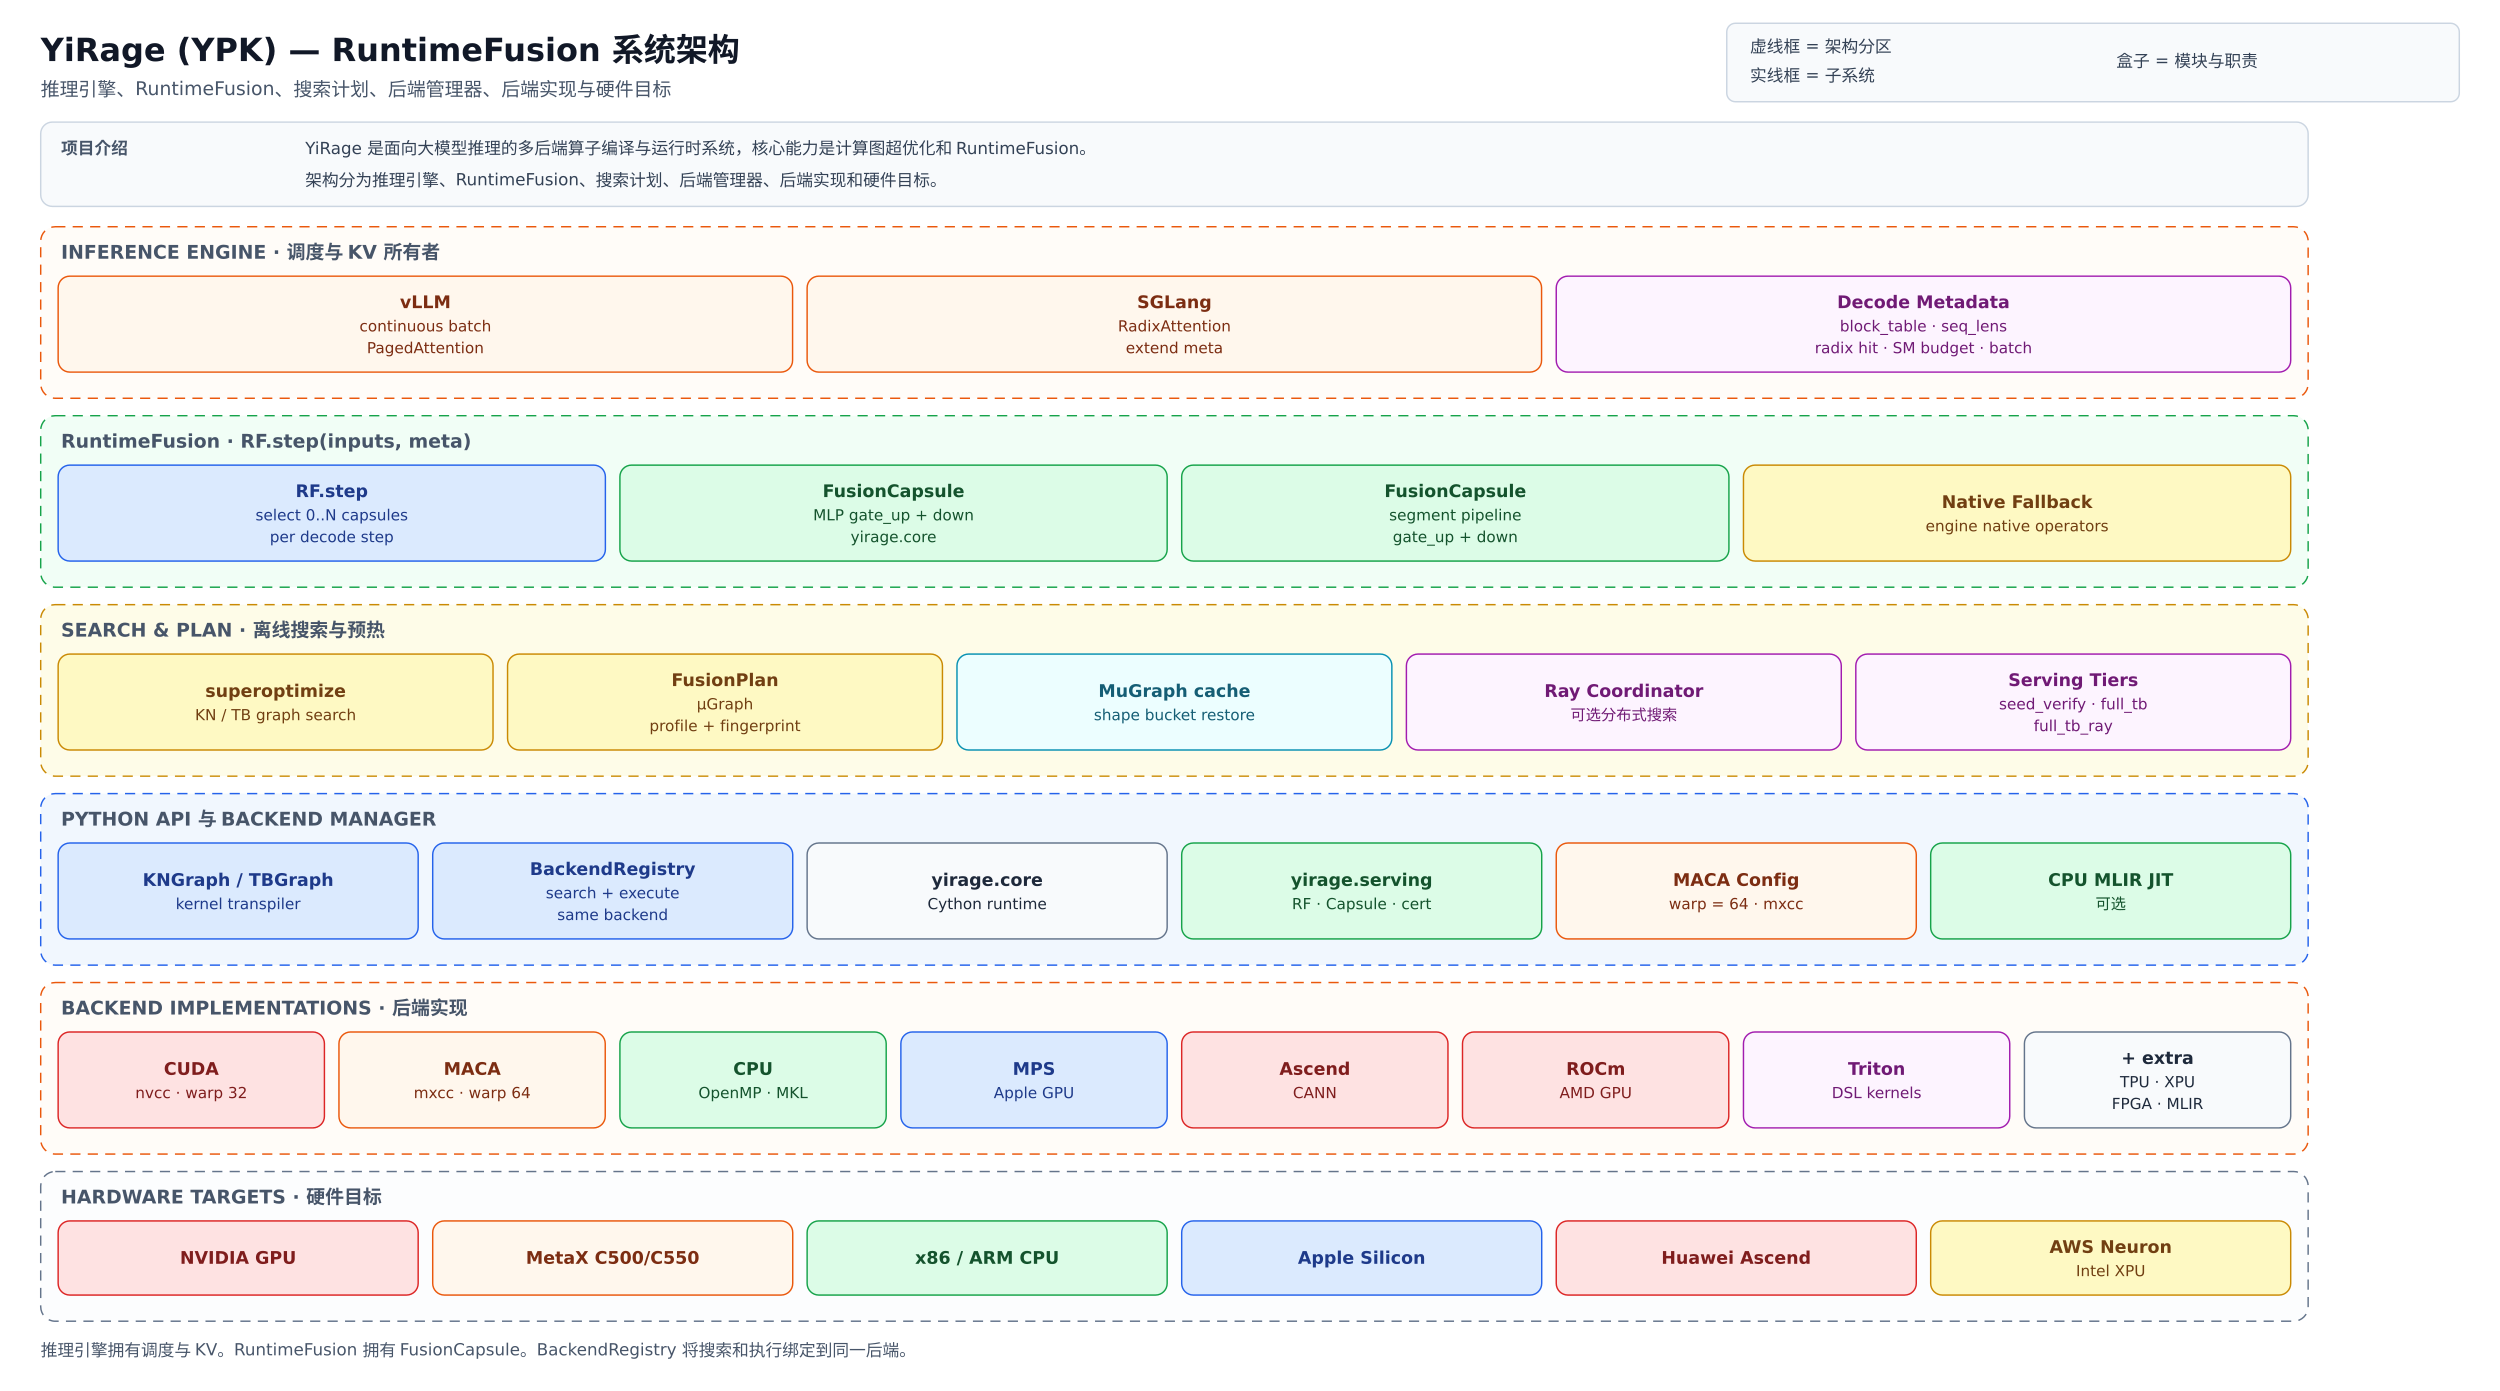
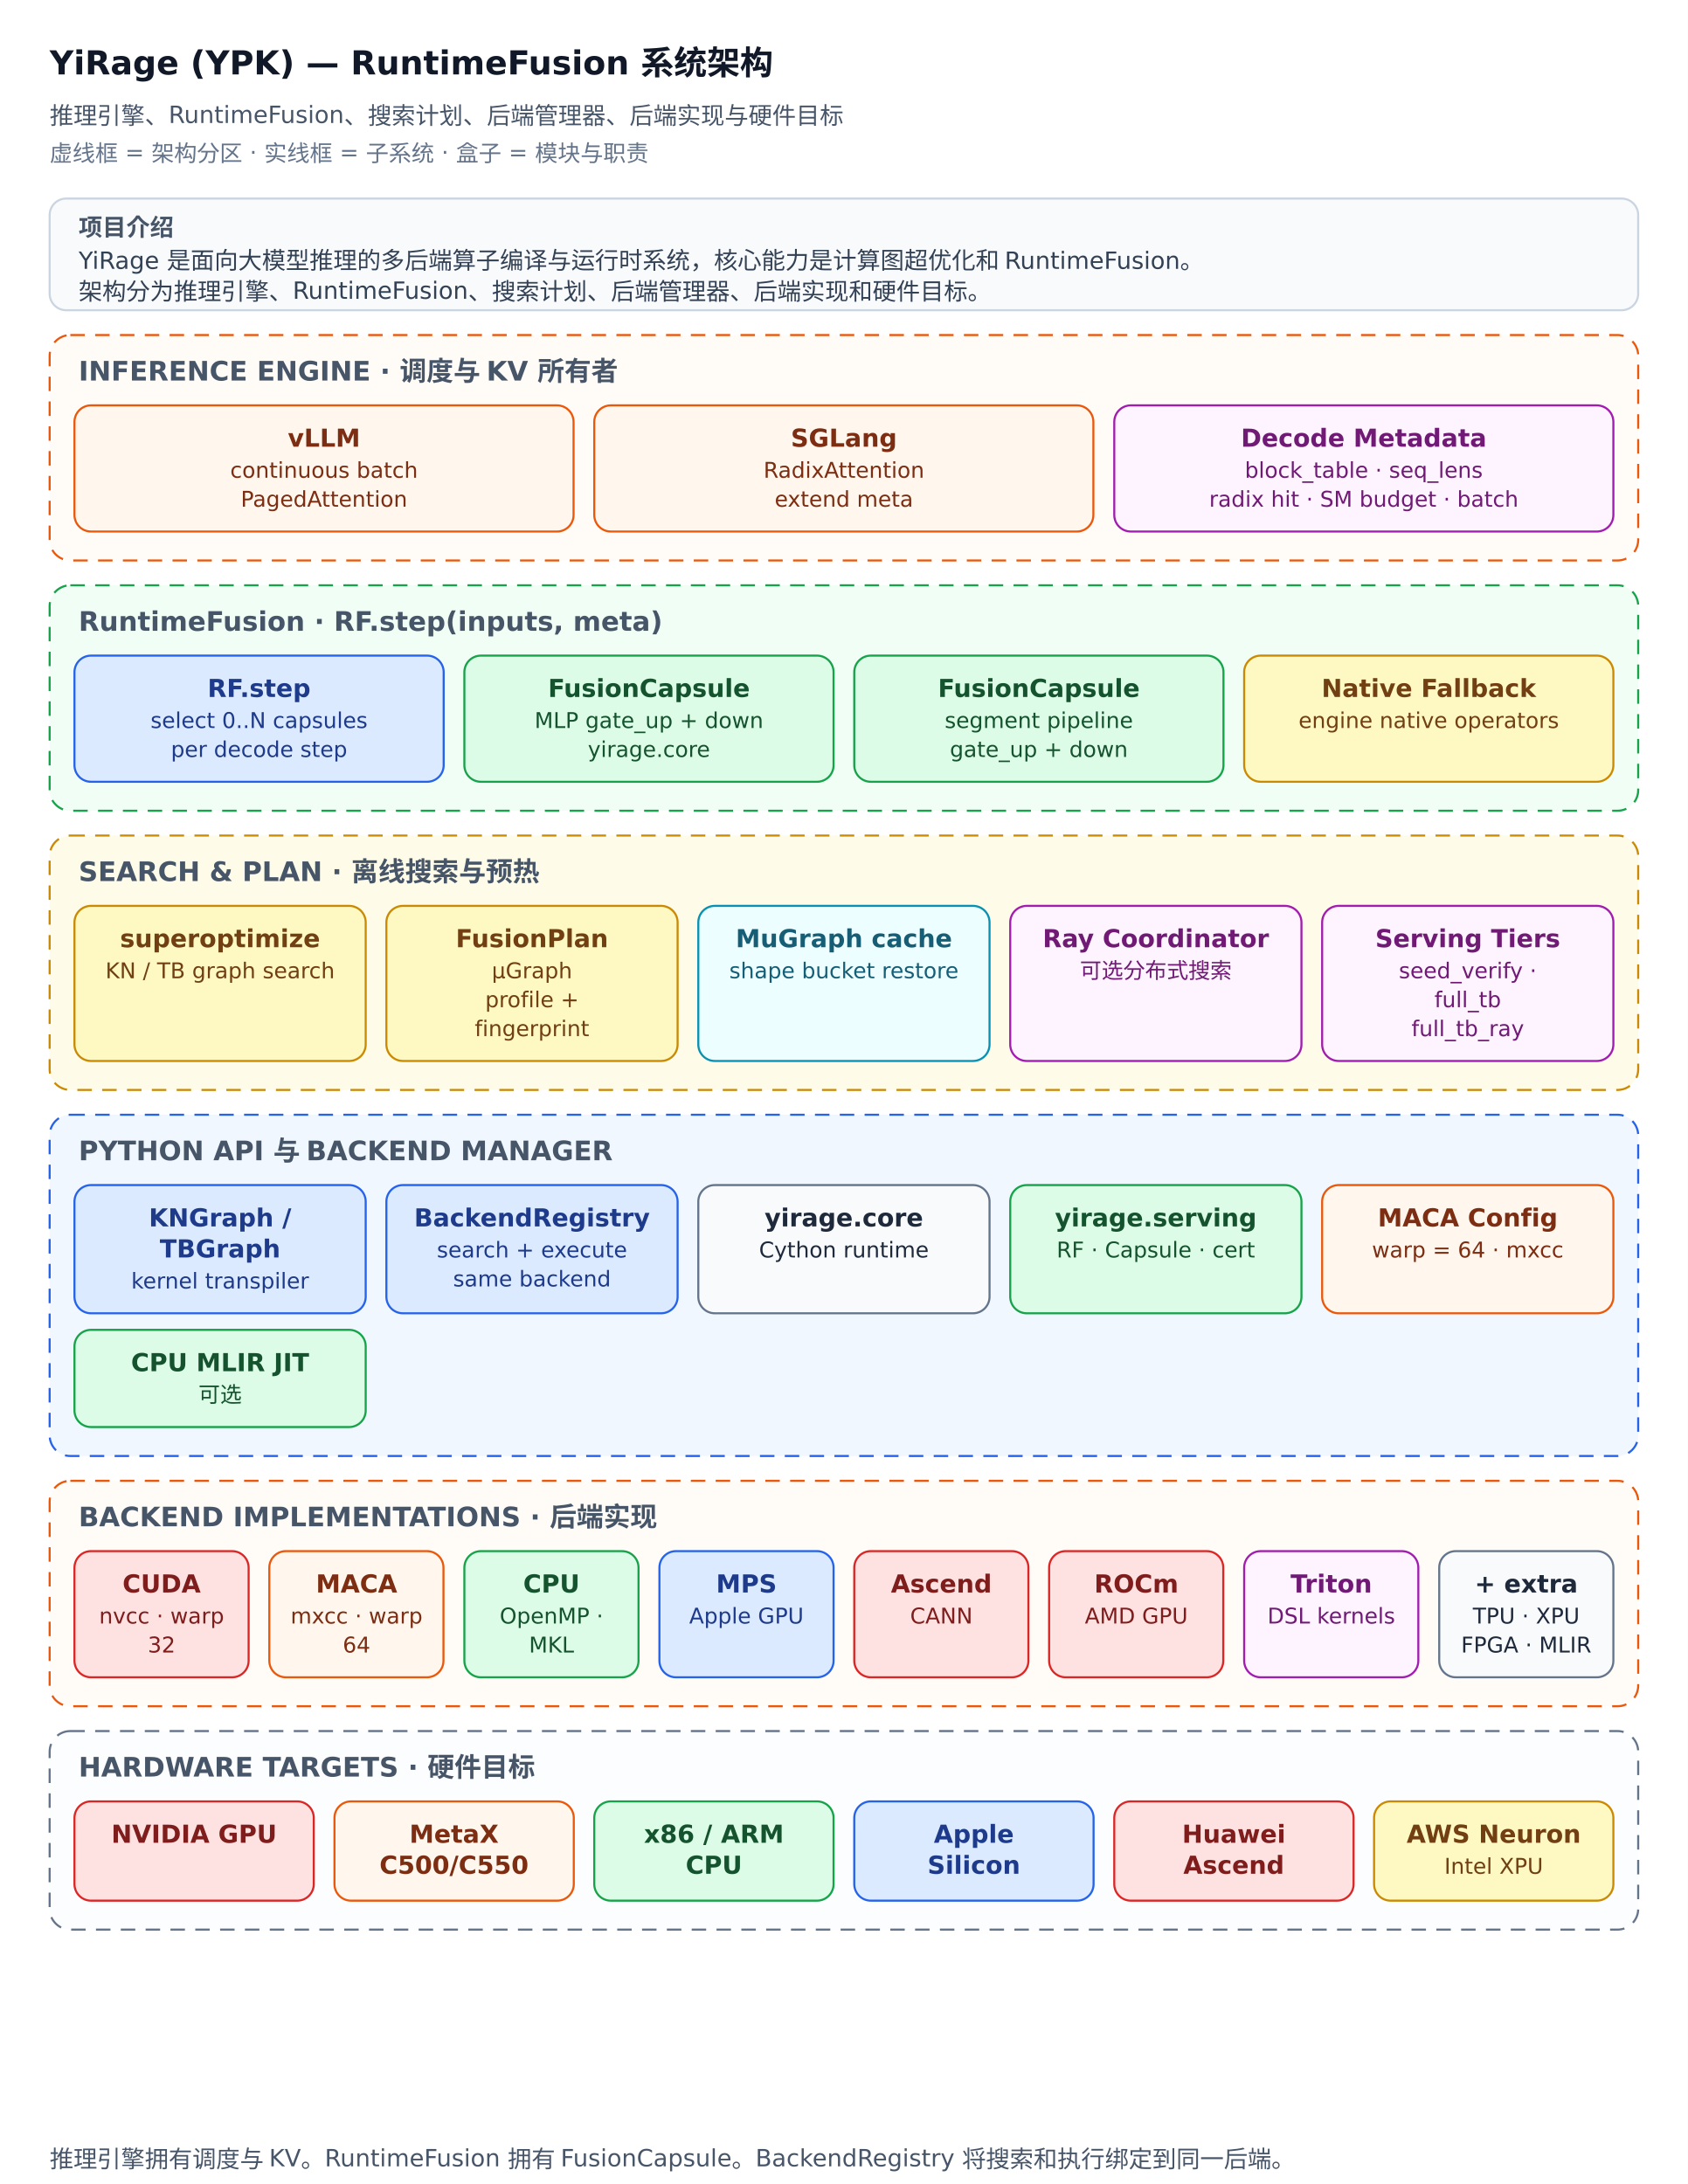
- <svg xmlns="http://www.w3.org/2000/svg" viewBox="0 0 1720 957" font-family="WenQuanYi Micro Hei, DejaVu Sans, sans-serif">
-   <rect x="0" y="0" width="1720" height="957" fill="#ffffff" />
-   <text x="28" y="42" font-size="22" fill="#111827" font-weight="700" text-anchor="start">YiRage (YPK) — RuntimeFusion 系统架构</text>
-   <text x="28" y="66" font-size="13" fill="#475569" font-weight="400" text-anchor="start">推理引擎、RuntimeFusion、搜索计划、后端管理器、后端实现与硬件目标</text>
-   <rect x="1188" y="16" width="504" height="54" rx="6" fill="#f8fafc" stroke="#cbd5e1" />
-   <text x="1204" y="36" font-size="11.5" fill="#334155" font-weight="400" text-anchor="start">虚线框 = 架构分区</text>
-   <text x="1204" y="56" font-size="11.5" fill="#334155" font-weight="400" text-anchor="start">实线框 = 子系统</text>
-   <text x="1456" y="46" font-size="11.5" fill="#334155" font-weight="400" text-anchor="start">盒子 = 模块与职责</text>
-   <rect x="28" y="84" width="1560" height="58" rx="8" fill="#f8fafc" stroke="#cbd5e1" />
-   <text x="42" y="106" font-size="11.5" fill="#475569" font-weight="700" text-anchor="start">项目介绍</text>
-   <text x="210" y="106" font-size="11.5" fill="#334155" font-weight="400" text-anchor="start">YiRage 是面向大模型推理的多后端算子编译与运行时系统，核心能力是计算图超优化和 RuntimeFusion。</text>
-   <text x="210" y="128" font-size="11.5" fill="#334155" font-weight="400" text-anchor="start">架构分为推理引擎、RuntimeFusion、搜索计划、后端管理器、后端实现和硬件目标。</text>
-   <rect x="28" y="156" width="1560" height="118" rx="10" fill="#fff7ed" fill-opacity="0.38" stroke="#ea580c" stroke-dasharray="7,5" />
-   <text x="42" y="178" font-size="13" fill="#475569" font-weight="700" text-anchor="start">INFERENCE ENGINE · 调度与 KV 所有者</text>
-   <rect x="40.0" y="190.0" width="505.3" height="66.0" rx="8" fill="#fff7ed" stroke="#ea580c" />
-   <text x="292.667" y="212.0" font-size="12" fill="#7c2d12" font-weight="700" text-anchor="middle">vLLM</text>
-   <text x="292.667" y="228.0" font-size="10.5" fill="#7c2d12" font-weight="400" text-anchor="middle">continuous batch</text>
-   <text x="292.667" y="243.0" font-size="10.5" fill="#7c2d12" font-weight="400" text-anchor="middle">PagedAttention</text>
-   <rect x="555.3" y="190.0" width="505.3" height="66.0" rx="8" fill="#fff7ed" stroke="#ea580c" />
-   <text x="808" y="212.0" font-size="12" fill="#7c2d12" font-weight="700" text-anchor="middle">SGLang</text>
-   <text x="808" y="228.0" font-size="10.5" fill="#7c2d12" font-weight="400" text-anchor="middle">RadixAttention</text>
-   <text x="808" y="243.0" font-size="10.5" fill="#7c2d12" font-weight="400" text-anchor="middle">extend meta</text>
-   <rect x="1070.7" y="190.0" width="505.3" height="66.0" rx="8" fill="#fdf4ff" stroke="#a21caf" />
-   <text x="1323.333" y="212.0" font-size="12" fill="#701a75" font-weight="700" text-anchor="middle">Decode Metadata</text>
-   <text x="1323.333" y="228.0" font-size="10.5" fill="#701a75" font-weight="400" text-anchor="middle">block_table · seq_lens</text>
-   <text x="1323.333" y="243.0" font-size="10.5" fill="#701a75" font-weight="400" text-anchor="middle">radix hit · SM budget · batch</text>
-   <rect x="28" y="286" width="1560" height="118" rx="10" fill="#dcfce7" fill-opacity="0.38" stroke="#16a34a" stroke-dasharray="7,5" />
-   <text x="42" y="308" font-size="13" fill="#475569" font-weight="700" text-anchor="start">RuntimeFusion · RF.step(inputs, meta)</text>
-   <rect x="40.0" y="320.0" width="376.5" height="66.0" rx="8" fill="#dbeafe" stroke="#2563eb" />
-   <text x="228.25" y="342.0" font-size="12" fill="#1e3a8a" font-weight="700" text-anchor="middle">RF.step</text>
-   <text x="228.25" y="358.0" font-size="10.5" fill="#1e3a8a" font-weight="400" text-anchor="middle">select 0..N capsules</text>
-   <text x="228.25" y="373.0" font-size="10.5" fill="#1e3a8a" font-weight="400" text-anchor="middle">per decode step</text>
-   <rect x="426.5" y="320.0" width="376.5" height="66.0" rx="8" fill="#dcfce7" stroke="#16a34a" />
-   <text x="614.75" y="342.0" font-size="12" fill="#14532d" font-weight="700" text-anchor="middle">FusionCapsule</text>
-   <text x="614.75" y="358.0" font-size="10.5" fill="#14532d" font-weight="400" text-anchor="middle">MLP gate_up + down</text>
-   <text x="614.75" y="373.0" font-size="10.5" fill="#14532d" font-weight="400" text-anchor="middle">yirage.core</text>
-   <rect x="813.0" y="320.0" width="376.5" height="66.0" rx="8" fill="#dcfce7" stroke="#16a34a" />
-   <text x="1001.25" y="342.0" font-size="12" fill="#14532d" font-weight="700" text-anchor="middle">FusionCapsule</text>
-   <text x="1001.25" y="358.0" font-size="10.5" fill="#14532d" font-weight="400" text-anchor="middle">segment pipeline</text>
-   <text x="1001.25" y="373.0" font-size="10.5" fill="#14532d" font-weight="400" text-anchor="middle">gate_up + down</text>
-   <rect x="1199.5" y="320.0" width="376.5" height="66.0" rx="8" fill="#fef9c3" stroke="#ca8a04" />
-   <text x="1387.75" y="349.5" font-size="12" fill="#713f12" font-weight="700" text-anchor="middle">Native Fallback</text>
-   <text x="1387.75" y="365.5" font-size="10.5" fill="#713f12" font-weight="400" text-anchor="middle">engine native operators</text>
-   <rect x="28" y="416" width="1560" height="118" rx="10" fill="#fef9c3" fill-opacity="0.38" stroke="#ca8a04" stroke-dasharray="7,5" />
-   <text x="42" y="438" font-size="13" fill="#475569" font-weight="700" text-anchor="start">SEARCH &amp; PLAN · 离线搜索与预热</text>
-   <rect x="40.0" y="450.0" width="299.2" height="66.0" rx="8" fill="#fef9c3" stroke="#ca8a04" />
-   <text x="189.6" y="479.5" font-size="12" fill="#713f12" font-weight="700" text-anchor="middle">superoptimize</text>
-   <text x="189.6" y="495.5" font-size="10.5" fill="#713f12" font-weight="400" text-anchor="middle">KN / TB graph search</text>
-   <rect x="349.2" y="450.0" width="299.2" height="66.0" rx="8" fill="#fef9c3" stroke="#ca8a04" />
-   <text x="498.8" y="472.0" font-size="12" fill="#713f12" font-weight="700" text-anchor="middle">FusionPlan</text>
-   <text x="498.8" y="488.0" font-size="10.5" fill="#713f12" font-weight="400" text-anchor="middle">µGraph</text>
-   <text x="498.8" y="503.0" font-size="10.5" fill="#713f12" font-weight="400" text-anchor="middle">profile + fingerprint</text>
-   <rect x="658.4" y="450.0" width="299.2" height="66.0" rx="8" fill="#ecfeff" stroke="#0891b2" />
-   <text x="808.0" y="479.5" font-size="12" fill="#155e75" font-weight="700" text-anchor="middle">MuGraph cache</text>
-   <text x="808.0" y="495.5" font-size="10.5" fill="#155e75" font-weight="400" text-anchor="middle">shape bucket restore</text>
-   <rect x="967.6" y="450.0" width="299.2" height="66.0" rx="8" fill="#fdf4ff" stroke="#a21caf" />
-   <text x="1117.2" y="479.5" font-size="12" fill="#701a75" font-weight="700" text-anchor="middle">Ray Coordinator</text>
-   <text x="1117.2" y="495.5" font-size="10.5" fill="#701a75" font-weight="400" text-anchor="middle">可选分布式搜索</text>
-   <rect x="1276.8" y="450.0" width="299.2" height="66.0" rx="8" fill="#fdf4ff" stroke="#a21caf" />
-   <text x="1426.4" y="472.0" font-size="12" fill="#701a75" font-weight="700" text-anchor="middle">Serving Tiers</text>
-   <text x="1426.4" y="488.0" font-size="10.5" fill="#701a75" font-weight="400" text-anchor="middle">seed_verify · full_tb</text>
-   <text x="1426.4" y="503.0" font-size="10.5" fill="#701a75" font-weight="400" text-anchor="middle">full_tb_ray</text>
-   <rect x="28" y="546" width="1560" height="118" rx="10" fill="#dbeafe" fill-opacity="0.38" stroke="#2563eb" stroke-dasharray="7,5" />
-   <text x="42" y="568" font-size="13" fill="#475569" font-weight="700" text-anchor="start">PYTHON API 与 BACKEND MANAGER</text>
-   <rect x="40.0" y="580.0" width="247.7" height="66.0" rx="8" fill="#dbeafe" stroke="#2563eb" />
-   <text x="163.833" y="609.5" font-size="12" fill="#1e3a8a" font-weight="700" text-anchor="middle">KNGraph / TBGraph</text>
-   <text x="163.833" y="625.5" font-size="10.5" fill="#1e3a8a" font-weight="400" text-anchor="middle">kernel transpiler</text>
-   <rect x="297.7" y="580.0" width="247.7" height="66.0" rx="8" fill="#dbeafe" stroke="#2563eb" />
-   <text x="421.5" y="602.0" font-size="12" fill="#1e3a8a" font-weight="700" text-anchor="middle">BackendRegistry</text>
-   <text x="421.5" y="618.0" font-size="10.5" fill="#1e3a8a" font-weight="400" text-anchor="middle">search + execute</text>
-   <text x="421.5" y="633.0" font-size="10.5" fill="#1e3a8a" font-weight="400" text-anchor="middle">same backend</text>
-   <rect x="555.3" y="580.0" width="247.7" height="66.0" rx="8" fill="#f8fafc" stroke="#64748b" />
-   <text x="679.167" y="609.5" font-size="12" fill="#1e293b" font-weight="700" text-anchor="middle">yirage.core</text>
-   <text x="679.167" y="625.5" font-size="10.5" fill="#1e293b" font-weight="400" text-anchor="middle">Cython runtime</text>
-   <rect x="813.0" y="580.0" width="247.7" height="66.0" rx="8" fill="#dcfce7" stroke="#16a34a" />
-   <text x="936.833" y="609.5" font-size="12" fill="#14532d" font-weight="700" text-anchor="middle">yirage.serving</text>
-   <text x="936.833" y="625.5" font-size="10.5" fill="#14532d" font-weight="400" text-anchor="middle">RF · Capsule · cert</text>
-   <rect x="1070.7" y="580.0" width="247.7" height="66.0" rx="8" fill="#fff7ed" stroke="#ea580c" />
-   <text x="1194.5" y="609.5" font-size="12" fill="#7c2d12" font-weight="700" text-anchor="middle">MACA Config</text>
-   <text x="1194.5" y="625.5" font-size="10.5" fill="#7c2d12" font-weight="400" text-anchor="middle">warp = 64 · mxcc</text>
-   <rect x="1328.3" y="580.0" width="247.7" height="66.0" rx="8" fill="#dcfce7" stroke="#16a34a" />
-   <text x="1452.167" y="609.5" font-size="12" fill="#14532d" font-weight="700" text-anchor="middle">CPU MLIR JIT</text>
-   <text x="1452.167" y="625.5" font-size="10.5" fill="#14532d" font-weight="400" text-anchor="middle">可选</text>
-   <rect x="28" y="676" width="1560" height="118" rx="10" fill="#fff7ed" fill-opacity="0.38" stroke="#ea580c" stroke-dasharray="7,5" />
-   <text x="42" y="698" font-size="13" fill="#475569" font-weight="700" text-anchor="start">BACKEND IMPLEMENTATIONS · 后端实现</text>
-   <rect x="40.0" y="710.0" width="183.2" height="66.0" rx="8" fill="#fee2e2" stroke="#dc2626" />
-   <text x="131.625" y="739.5" font-size="12" fill="#7f1d1d" font-weight="700" text-anchor="middle">CUDA</text>
-   <text x="131.625" y="755.5" font-size="10.5" fill="#7f1d1d" font-weight="400" text-anchor="middle">nvcc · warp 32</text>
-   <rect x="233.2" y="710.0" width="183.2" height="66.0" rx="8" fill="#fff7ed" stroke="#ea580c" />
-   <text x="324.875" y="739.5" font-size="12" fill="#7c2d12" font-weight="700" text-anchor="middle">MACA</text>
-   <text x="324.875" y="755.5" font-size="10.5" fill="#7c2d12" font-weight="400" text-anchor="middle">mxcc · warp 64</text>
-   <rect x="426.5" y="710.0" width="183.2" height="66.0" rx="8" fill="#dcfce7" stroke="#16a34a" />
-   <text x="518.125" y="739.5" font-size="12" fill="#14532d" font-weight="700" text-anchor="middle">CPU</text>
-   <text x="518.125" y="755.5" font-size="10.5" fill="#14532d" font-weight="400" text-anchor="middle">OpenMP · MKL</text>
-   <rect x="619.8" y="710.0" width="183.2" height="66.0" rx="8" fill="#dbeafe" stroke="#2563eb" />
-   <text x="711.375" y="739.5" font-size="12" fill="#1e3a8a" font-weight="700" text-anchor="middle">MPS</text>
-   <text x="711.375" y="755.5" font-size="10.5" fill="#1e3a8a" font-weight="400" text-anchor="middle">Apple GPU</text>
-   <rect x="813.0" y="710.0" width="183.2" height="66.0" rx="8" fill="#fee2e2" stroke="#dc2626" />
-   <text x="904.625" y="739.5" font-size="12" fill="#7f1d1d" font-weight="700" text-anchor="middle">Ascend</text>
-   <text x="904.625" y="755.5" font-size="10.5" fill="#7f1d1d" font-weight="400" text-anchor="middle">CANN</text>
-   <rect x="1006.2" y="710.0" width="183.2" height="66.0" rx="8" fill="#fee2e2" stroke="#dc2626" />
-   <text x="1097.875" y="739.5" font-size="12" fill="#7f1d1d" font-weight="700" text-anchor="middle">ROCm</text>
-   <text x="1097.875" y="755.5" font-size="10.5" fill="#7f1d1d" font-weight="400" text-anchor="middle">AMD GPU</text>
-   <rect x="1199.5" y="710.0" width="183.2" height="66.0" rx="8" fill="#fdf4ff" stroke="#a21caf" />
-   <text x="1291.125" y="739.5" font-size="12" fill="#701a75" font-weight="700" text-anchor="middle">Triton</text>
-   <text x="1291.125" y="755.5" font-size="10.5" fill="#701a75" font-weight="400" text-anchor="middle">DSL kernels</text>
-   <rect x="1392.8" y="710.0" width="183.2" height="66.0" rx="8" fill="#f8fafc" stroke="#64748b" />
-   <text x="1484.375" y="732.0" font-size="12" fill="#1e293b" font-weight="700" text-anchor="middle">+ extra</text>
-   <text x="1484.375" y="748.0" font-size="10.5" fill="#1e293b" font-weight="400" text-anchor="middle">TPU · XPU</text>
-   <text x="1484.375" y="763.0" font-size="10.5" fill="#1e293b" font-weight="400" text-anchor="middle">FPGA · MLIR</text>
-   <rect x="28" y="806" width="1560" height="103" rx="10" fill="#f8fafc" fill-opacity="0.38" stroke="#64748b" stroke-dasharray="7,5" />
-   <text x="42" y="828" font-size="13" fill="#475569" font-weight="700" text-anchor="start">HARDWARE TARGETS · 硬件目标</text>
-   <rect x="40.0" y="840.0" width="247.7" height="51.0" rx="8" fill="#fee2e2" stroke="#dc2626" />
-   <text x="163.833" y="869.5" font-size="12" fill="#7f1d1d" font-weight="700" text-anchor="middle">NVIDIA GPU</text>
-   <rect x="297.7" y="840.0" width="247.7" height="51.0" rx="8" fill="#fff7ed" stroke="#ea580c" />
-   <text x="421.5" y="869.5" font-size="12" fill="#7c2d12" font-weight="700" text-anchor="middle">MetaX C500/C550</text>
-   <rect x="555.3" y="840.0" width="247.7" height="51.0" rx="8" fill="#dcfce7" stroke="#16a34a" />
-   <text x="679.167" y="869.5" font-size="12" fill="#14532d" font-weight="700" text-anchor="middle">x86 / ARM CPU</text>
-   <rect x="813.0" y="840.0" width="247.7" height="51.0" rx="8" fill="#dbeafe" stroke="#2563eb" />
-   <text x="936.833" y="869.5" font-size="12" fill="#1e3a8a" font-weight="700" text-anchor="middle">Apple Silicon</text>
-   <rect x="1070.7" y="840.0" width="247.7" height="51.0" rx="8" fill="#fee2e2" stroke="#dc2626" />
-   <text x="1194.5" y="869.5" font-size="12" fill="#7f1d1d" font-weight="700" text-anchor="middle">Huawei Ascend</text>
-   <rect x="1328.3" y="840.0" width="247.7" height="51.0" rx="8" fill="#fef9c3" stroke="#ca8a04" />
-   <text x="1452.167" y="862.0" font-size="12" fill="#713f12" font-weight="700" text-anchor="middle">AWS Neuron</text>
-   <text x="1452.167" y="878.0" font-size="10.5" fill="#713f12" font-weight="400" text-anchor="middle">Intel XPU</text>
-   <text x="28" y="933" font-size="11.5" fill="#475569" font-weight="400" text-anchor="start">推理引擎拥有调度与 KV。RuntimeFusion 拥有 FusionCapsule。BackendRegistry 将搜索和执行绑定到同一后端。</text>
+ <svg xmlns="http://www.w3.org/2000/svg" width="8.5in" height="11in" viewBox="0 0 816 1056" font-family="WenQuanYi Micro Hei, DejaVu Sans, sans-serif">
+   <rect x="0" y="0" width="816" height="1056" fill="#ffffff" />
+   <text x="24" y="36" font-size="16" fill="#111827" font-weight="700" text-anchor="start">YiRage (YPK) — RuntimeFusion 系统架构</text>
+   <text x="24" y="60" font-size="11.5" fill="#475569" font-weight="400" text-anchor="start">推理引擎、RuntimeFusion、搜索计划、后端管理器、后端实现与硬件目标</text>
+   <text x="24" y="78" font-size="11" fill="#64748b" font-weight="400" text-anchor="start">虚线框 = 架构分区 · 实线框 = 子系统 · 盒子 = 模块与职责</text>
+   <rect x="24" y="96" width="768" height="54" rx="8" fill="#f8fafc" stroke="#cbd5e1" />
+   <text x="38" y="114" font-size="11.5" fill="#475569" font-weight="700" text-anchor="start">项目介绍</text>
+   <text x="38" y="130" font-size="11.5" fill="#334155" font-weight="400" text-anchor="start">YiRage 是面向大模型推理的多后端算子编译与运行时系统，核心能力是计算图超优化和 RuntimeFusion。</text>
+   <text x="38" y="145" font-size="11.5" fill="#334155" font-weight="400" text-anchor="start">架构分为推理引擎、RuntimeFusion、搜索计划、后端管理器、后端实现和硬件目标。</text>
+   <rect x="24" y="162" width="768" height="109" rx="10" fill="#fff7ed" fill-opacity="0.38" stroke="#ea580c" stroke-dasharray="7,5" />
+   <text x="38" y="184" font-size="13" fill="#475569" font-weight="700" text-anchor="start">INFERENCE ENGINE · 调度与 KV 所有者</text>
+   <rect x="36.0" y="196.0" width="241.3" height="61.0" rx="8" fill="#fff7ed" stroke="#ea580c" />
+   <text x="156.667" y="216" font-size="12" fill="#7c2d12" font-weight="700" text-anchor="middle">vLLM</text>
+   <text x="156.667" y="231" font-size="10.5" fill="#7c2d12" font-weight="400" text-anchor="middle">continuous batch</text>
+   <text x="156.667" y="245" font-size="10.5" fill="#7c2d12" font-weight="400" text-anchor="middle">PagedAttention</text>
+   <rect x="287.3" y="196.0" width="241.3" height="61.0" rx="8" fill="#fff7ed" stroke="#ea580c" />
+   <text x="408" y="216" font-size="12" fill="#7c2d12" font-weight="700" text-anchor="middle">SGLang</text>
+   <text x="408" y="231" font-size="10.5" fill="#7c2d12" font-weight="400" text-anchor="middle">RadixAttention</text>
+   <text x="408" y="245" font-size="10.5" fill="#7c2d12" font-weight="400" text-anchor="middle">extend meta</text>
+   <rect x="538.7" y="196.0" width="241.3" height="61.0" rx="8" fill="#fdf4ff" stroke="#a21caf" />
+   <text x="659.333" y="216" font-size="12" fill="#701a75" font-weight="700" text-anchor="middle">Decode Metadata</text>
+   <text x="659.333" y="231" font-size="10.5" fill="#701a75" font-weight="400" text-anchor="middle">block_table · seq_lens</text>
+   <text x="659.333" y="245" font-size="10.5" fill="#701a75" font-weight="400" text-anchor="middle">radix hit · SM budget · batch</text>
+   <rect x="24" y="283" width="768" height="109" rx="10" fill="#dcfce7" fill-opacity="0.38" stroke="#16a34a" stroke-dasharray="7,5" />
+   <text x="38" y="305" font-size="13" fill="#475569" font-weight="700" text-anchor="start">RuntimeFusion · RF.step(inputs, meta)</text>
+   <rect x="36.0" y="317.0" width="178.5" height="61.0" rx="8" fill="#dbeafe" stroke="#2563eb" />
+   <text x="125.25" y="337" font-size="12" fill="#1e3a8a" font-weight="700" text-anchor="middle">RF.step</text>
+   <text x="125.25" y="352" font-size="10.5" fill="#1e3a8a" font-weight="400" text-anchor="middle">select 0..N capsules</text>
+   <text x="125.25" y="366" font-size="10.5" fill="#1e3a8a" font-weight="400" text-anchor="middle">per decode step</text>
+   <rect x="224.5" y="317.0" width="178.5" height="61.0" rx="8" fill="#dcfce7" stroke="#16a34a" />
+   <text x="313.75" y="337" font-size="12" fill="#14532d" font-weight="700" text-anchor="middle">FusionCapsule</text>
+   <text x="313.75" y="352" font-size="10.5" fill="#14532d" font-weight="400" text-anchor="middle">MLP gate_up + down</text>
+   <text x="313.75" y="366" font-size="10.5" fill="#14532d" font-weight="400" text-anchor="middle">yirage.core</text>
+   <rect x="413.0" y="317.0" width="178.5" height="61.0" rx="8" fill="#dcfce7" stroke="#16a34a" />
+   <text x="502.25" y="337" font-size="12" fill="#14532d" font-weight="700" text-anchor="middle">FusionCapsule</text>
+   <text x="502.25" y="352" font-size="10.5" fill="#14532d" font-weight="400" text-anchor="middle">segment pipeline</text>
+   <text x="502.25" y="366" font-size="10.5" fill="#14532d" font-weight="400" text-anchor="middle">gate_up + down</text>
+   <rect x="601.5" y="317.0" width="178.5" height="61.0" rx="8" fill="#fef9c3" stroke="#ca8a04" />
+   <text x="690.75" y="337" font-size="12" fill="#713f12" font-weight="700" text-anchor="middle">Native Fallback</text>
+   <text x="690.75" y="352" font-size="10.5" fill="#713f12" font-weight="400" text-anchor="middle">engine native operators</text>
+   <rect x="24" y="404" width="768" height="123" rx="10" fill="#fef9c3" fill-opacity="0.38" stroke="#ca8a04" stroke-dasharray="7,5" />
+   <text x="38" y="426" font-size="13" fill="#475569" font-weight="700" text-anchor="start">SEARCH &amp; PLAN · 离线搜索与预热</text>
+   <rect x="36.0" y="438.0" width="140.8" height="75.0" rx="8" fill="#fef9c3" stroke="#ca8a04" />
+   <text x="106.4" y="458" font-size="12" fill="#713f12" font-weight="700" text-anchor="middle">superoptimize</text>
+   <text x="106.4" y="473" font-size="10.5" fill="#713f12" font-weight="400" text-anchor="middle">KN / TB graph search</text>
+   <rect x="186.8" y="438.0" width="140.8" height="75.0" rx="8" fill="#fef9c3" stroke="#ca8a04" />
+   <text x="257.2" y="458" font-size="12" fill="#713f12" font-weight="700" text-anchor="middle">FusionPlan</text>
+   <text x="257.2" y="473" font-size="10.5" fill="#713f12" font-weight="400" text-anchor="middle">µGraph</text>
+   <text x="257.2" y="487" font-size="10.5" fill="#713f12" font-weight="400" text-anchor="middle">profile +</text>
+   <text x="257.2" y="501" font-size="10.5" fill="#713f12" font-weight="400" text-anchor="middle">fingerprint</text>
+   <rect x="337.6" y="438.0" width="140.8" height="75.0" rx="8" fill="#ecfeff" stroke="#0891b2" />
+   <text x="408.0" y="458" font-size="12" fill="#155e75" font-weight="700" text-anchor="middle">MuGraph cache</text>
+   <text x="408.0" y="473" font-size="10.5" fill="#155e75" font-weight="400" text-anchor="middle">shape bucket restore</text>
+   <rect x="488.4" y="438.0" width="140.8" height="75.0" rx="8" fill="#fdf4ff" stroke="#a21caf" />
+   <text x="558.8" y="458" font-size="12" fill="#701a75" font-weight="700" text-anchor="middle">Ray Coordinator</text>
+   <text x="558.8" y="473" font-size="10.5" fill="#701a75" font-weight="400" text-anchor="middle">可选分布式搜索</text>
+   <rect x="639.2" y="438.0" width="140.8" height="75.0" rx="8" fill="#fdf4ff" stroke="#a21caf" />
+   <text x="709.6" y="458" font-size="12" fill="#701a75" font-weight="700" text-anchor="middle">Serving Tiers</text>
+   <text x="709.6" y="473" font-size="10.5" fill="#701a75" font-weight="400" text-anchor="middle">seed_verify ·</text>
+   <text x="709.6" y="487" font-size="10.5" fill="#701a75" font-weight="400" text-anchor="middle">full_tb</text>
+   <text x="709.6" y="501" font-size="10.5" fill="#701a75" font-weight="400" text-anchor="middle">full_tb_ray</text>
+   <rect x="24" y="539" width="768" height="165" rx="10" fill="#dbeafe" fill-opacity="0.38" stroke="#2563eb" stroke-dasharray="7,5" />
+   <text x="38" y="561" font-size="13" fill="#475569" font-weight="700" text-anchor="start">PYTHON API 与 BACKEND MANAGER</text>
+   <rect x="36.0" y="573.0" width="140.8" height="62.0" rx="8" fill="#dbeafe" stroke="#2563eb" />
+   <text x="106.4" y="593" font-size="12" fill="#1e3a8a" font-weight="700" text-anchor="middle">KNGraph /</text>
+   <text x="106.4" y="608" font-size="12" fill="#1e3a8a" font-weight="700" text-anchor="middle">TBGraph</text>
+   <text x="106.4" y="623" font-size="10.5" fill="#1e3a8a" font-weight="400" text-anchor="middle">kernel transpiler</text>
+   <rect x="186.8" y="573.0" width="140.8" height="62.0" rx="8" fill="#dbeafe" stroke="#2563eb" />
+   <text x="257.2" y="593" font-size="12" fill="#1e3a8a" font-weight="700" text-anchor="middle">BackendRegistry</text>
+   <text x="257.2" y="608" font-size="10.5" fill="#1e3a8a" font-weight="400" text-anchor="middle">search + execute</text>
+   <text x="257.2" y="622" font-size="10.5" fill="#1e3a8a" font-weight="400" text-anchor="middle">same backend</text>
+   <rect x="337.6" y="573.0" width="140.8" height="62.0" rx="8" fill="#f8fafc" stroke="#64748b" />
+   <text x="408.0" y="593" font-size="12" fill="#1e293b" font-weight="700" text-anchor="middle">yirage.core</text>
+   <text x="408.0" y="608" font-size="10.5" fill="#1e293b" font-weight="400" text-anchor="middle">Cython runtime</text>
+   <rect x="488.4" y="573.0" width="140.8" height="62.0" rx="8" fill="#dcfce7" stroke="#16a34a" />
+   <text x="558.8" y="593" font-size="12" fill="#14532d" font-weight="700" text-anchor="middle">yirage.serving</text>
+   <text x="558.8" y="608" font-size="10.5" fill="#14532d" font-weight="400" text-anchor="middle">RF · Capsule · cert</text>
+   <rect x="639.2" y="573.0" width="140.8" height="62.0" rx="8" fill="#fff7ed" stroke="#ea580c" />
+   <text x="709.6" y="593" font-size="12" fill="#7c2d12" font-weight="700" text-anchor="middle">MACA Config</text>
+   <text x="709.6" y="608" font-size="10.5" fill="#7c2d12" font-weight="400" text-anchor="middle">warp = 64 · mxcc</text>
+   <rect x="36.0" y="643.0" width="140.8" height="47.0" rx="8" fill="#dcfce7" stroke="#16a34a" />
+   <text x="106.4" y="663" font-size="12" fill="#14532d" font-weight="700" text-anchor="middle">CPU MLIR JIT</text>
+   <text x="106.4" y="678" font-size="10.5" fill="#14532d" font-weight="400" text-anchor="middle">可选</text>
+   <rect x="24" y="716" width="768" height="109" rx="10" fill="#fff7ed" fill-opacity="0.38" stroke="#ea580c" stroke-dasharray="7,5" />
+   <text x="38" y="738" font-size="13" fill="#475569" font-weight="700" text-anchor="start">BACKEND IMPLEMENTATIONS · 后端实现</text>
+   <rect x="36.0" y="750.0" width="84.2" height="61.0" rx="8" fill="#fee2e2" stroke="#dc2626" />
+   <text x="78.125" y="770" font-size="12" fill="#7f1d1d" font-weight="700" text-anchor="middle">CUDA</text>
+   <text x="78.125" y="785" font-size="10.5" fill="#7f1d1d" font-weight="400" text-anchor="middle">nvcc · warp</text>
+   <text x="78.125" y="799" font-size="10.5" fill="#7f1d1d" font-weight="400" text-anchor="middle">32</text>
+   <rect x="130.2" y="750.0" width="84.2" height="61.0" rx="8" fill="#fff7ed" stroke="#ea580c" />
+   <text x="172.375" y="770" font-size="12" fill="#7c2d12" font-weight="700" text-anchor="middle">MACA</text>
+   <text x="172.375" y="785" font-size="10.5" fill="#7c2d12" font-weight="400" text-anchor="middle">mxcc · warp</text>
+   <text x="172.375" y="799" font-size="10.5" fill="#7c2d12" font-weight="400" text-anchor="middle">64</text>
+   <rect x="224.5" y="750.0" width="84.2" height="61.0" rx="8" fill="#dcfce7" stroke="#16a34a" />
+   <text x="266.625" y="770" font-size="12" fill="#14532d" font-weight="700" text-anchor="middle">CPU</text>
+   <text x="266.625" y="785" font-size="10.5" fill="#14532d" font-weight="400" text-anchor="middle">OpenMP ·</text>
+   <text x="266.625" y="799" font-size="10.5" fill="#14532d" font-weight="400" text-anchor="middle">MKL</text>
+   <rect x="318.8" y="750.0" width="84.2" height="61.0" rx="8" fill="#dbeafe" stroke="#2563eb" />
+   <text x="360.875" y="770" font-size="12" fill="#1e3a8a" font-weight="700" text-anchor="middle">MPS</text>
+   <text x="360.875" y="785" font-size="10.5" fill="#1e3a8a" font-weight="400" text-anchor="middle">Apple GPU</text>
+   <rect x="413.0" y="750.0" width="84.2" height="61.0" rx="8" fill="#fee2e2" stroke="#dc2626" />
+   <text x="455.125" y="770" font-size="12" fill="#7f1d1d" font-weight="700" text-anchor="middle">Ascend</text>
+   <text x="455.125" y="785" font-size="10.5" fill="#7f1d1d" font-weight="400" text-anchor="middle">CANN</text>
+   <rect x="507.2" y="750.0" width="84.2" height="61.0" rx="8" fill="#fee2e2" stroke="#dc2626" />
+   <text x="549.375" y="770" font-size="12" fill="#7f1d1d" font-weight="700" text-anchor="middle">ROCm</text>
+   <text x="549.375" y="785" font-size="10.5" fill="#7f1d1d" font-weight="400" text-anchor="middle">AMD GPU</text>
+   <rect x="601.5" y="750.0" width="84.2" height="61.0" rx="8" fill="#fdf4ff" stroke="#a21caf" />
+   <text x="643.625" y="770" font-size="12" fill="#701a75" font-weight="700" text-anchor="middle">Triton</text>
+   <text x="643.625" y="785" font-size="10.5" fill="#701a75" font-weight="400" text-anchor="middle">DSL kernels</text>
+   <rect x="695.8" y="750.0" width="84.2" height="61.0" rx="8" fill="#f8fafc" stroke="#64748b" />
+   <text x="737.875" y="770" font-size="12" fill="#1e293b" font-weight="700" text-anchor="middle">+ extra</text>
+   <text x="737.875" y="785" font-size="10.5" fill="#1e293b" font-weight="400" text-anchor="middle">TPU · XPU</text>
+   <text x="737.875" y="799" font-size="10.5" fill="#1e293b" font-weight="400" text-anchor="middle">FPGA · MLIR</text>
+   <rect x="24" y="837" width="768" height="96" rx="10" fill="#f8fafc" fill-opacity="0.38" stroke="#64748b" stroke-dasharray="7,5" />
+   <text x="38" y="859" font-size="13" fill="#475569" font-weight="700" text-anchor="start">HARDWARE TARGETS · 硬件目标</text>
+   <rect x="36.0" y="871.0" width="115.7" height="48.0" rx="8" fill="#fee2e2" stroke="#dc2626" />
+   <text x="93.833" y="891" font-size="12" fill="#7f1d1d" font-weight="700" text-anchor="middle">NVIDIA GPU</text>
+   <rect x="161.7" y="871.0" width="115.7" height="48.0" rx="8" fill="#fff7ed" stroke="#ea580c" />
+   <text x="219.5" y="891" font-size="12" fill="#7c2d12" font-weight="700" text-anchor="middle">MetaX</text>
+   <text x="219.5" y="906" font-size="12" fill="#7c2d12" font-weight="700" text-anchor="middle">C500/C550</text>
+   <rect x="287.3" y="871.0" width="115.7" height="48.0" rx="8" fill="#dcfce7" stroke="#16a34a" />
+   <text x="345.167" y="891" font-size="12" fill="#14532d" font-weight="700" text-anchor="middle">x86 / ARM</text>
+   <text x="345.167" y="906" font-size="12" fill="#14532d" font-weight="700" text-anchor="middle">CPU</text>
+   <rect x="413.0" y="871.0" width="115.7" height="48.0" rx="8" fill="#dbeafe" stroke="#2563eb" />
+   <text x="470.833" y="891" font-size="12" fill="#1e3a8a" font-weight="700" text-anchor="middle">Apple</text>
+   <text x="470.833" y="906" font-size="12" fill="#1e3a8a" font-weight="700" text-anchor="middle">Silicon</text>
+   <rect x="538.7" y="871.0" width="115.7" height="48.0" rx="8" fill="#fee2e2" stroke="#dc2626" />
+   <text x="596.5" y="891" font-size="12" fill="#7f1d1d" font-weight="700" text-anchor="middle">Huawei</text>
+   <text x="596.5" y="906" font-size="12" fill="#7f1d1d" font-weight="700" text-anchor="middle">Ascend</text>
+   <rect x="664.3" y="871.0" width="115.7" height="48.0" rx="8" fill="#fef9c3" stroke="#ca8a04" />
+   <text x="722.167" y="891" font-size="12" fill="#713f12" font-weight="700" text-anchor="middle">AWS Neuron</text>
+   <text x="722.167" y="906" font-size="10.5" fill="#713f12" font-weight="400" text-anchor="middle">Intel XPU</text>
+   <text x="24" y="1048" font-size="11.5" fill="#475569" font-weight="400" text-anchor="start">推理引擎拥有调度与 KV。RuntimeFusion 拥有 FusionCapsule。BackendRegistry 将搜索和执行绑定到同一后端。</text>
</svg>
